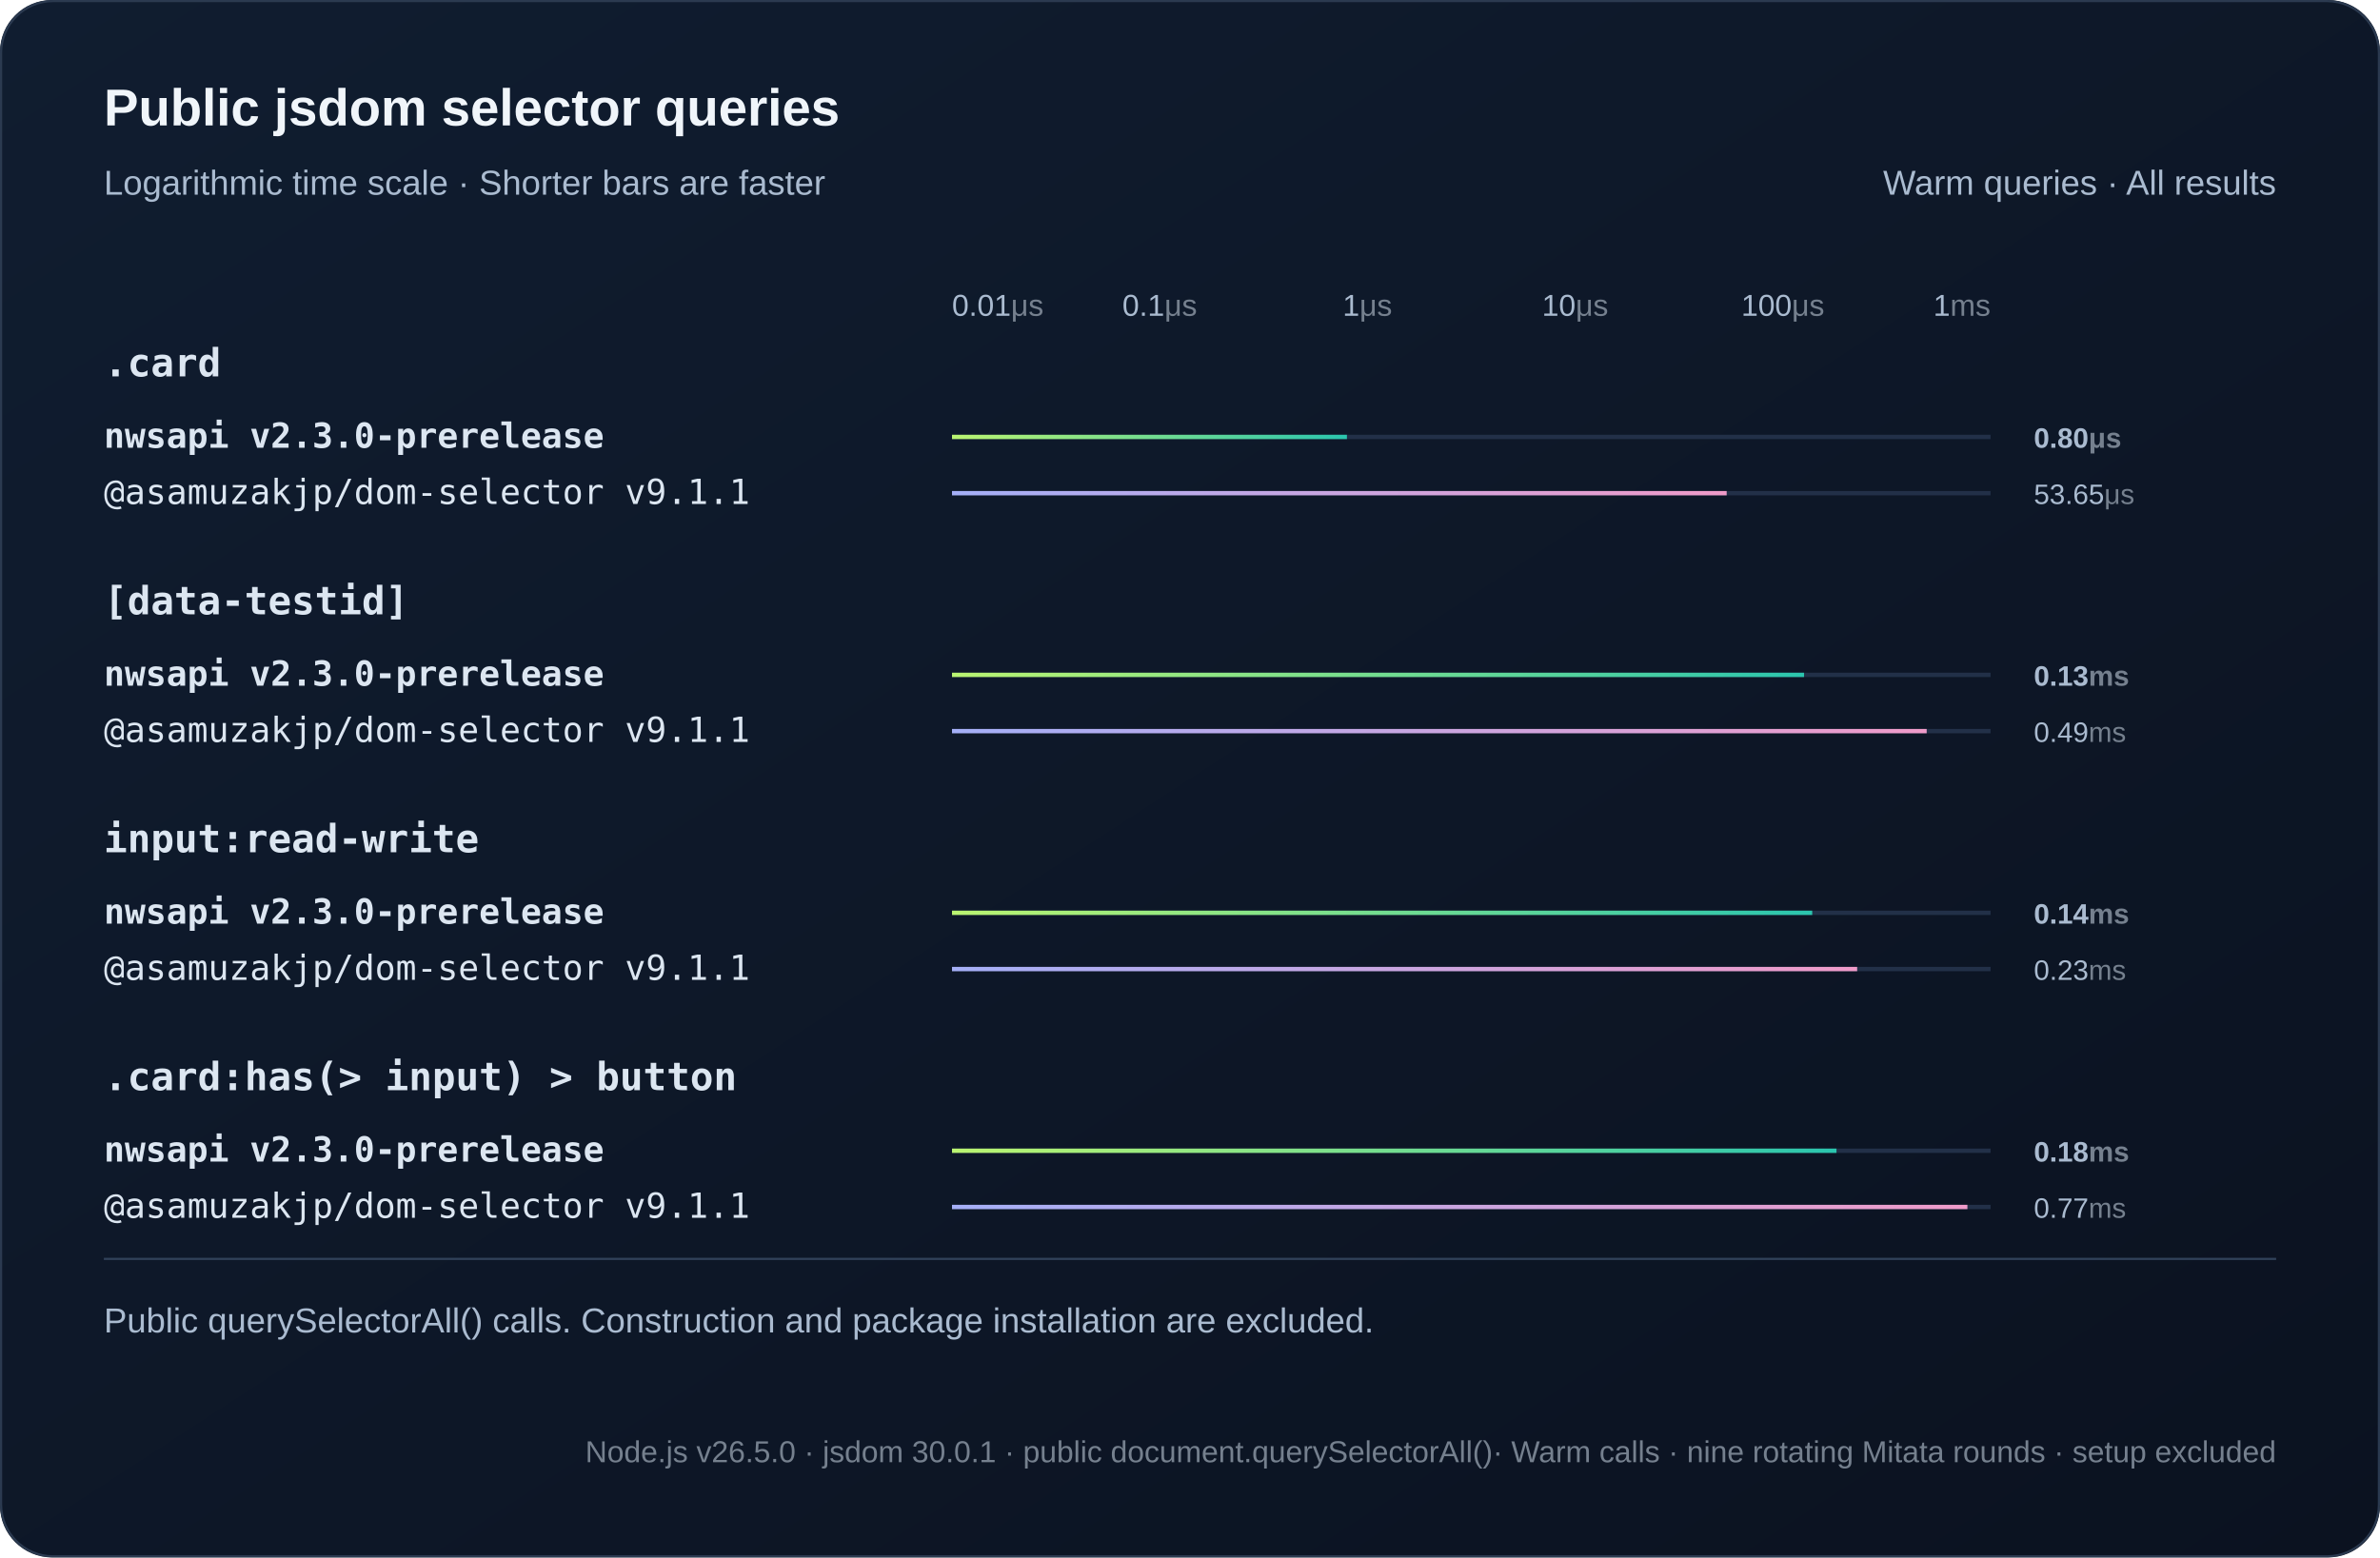
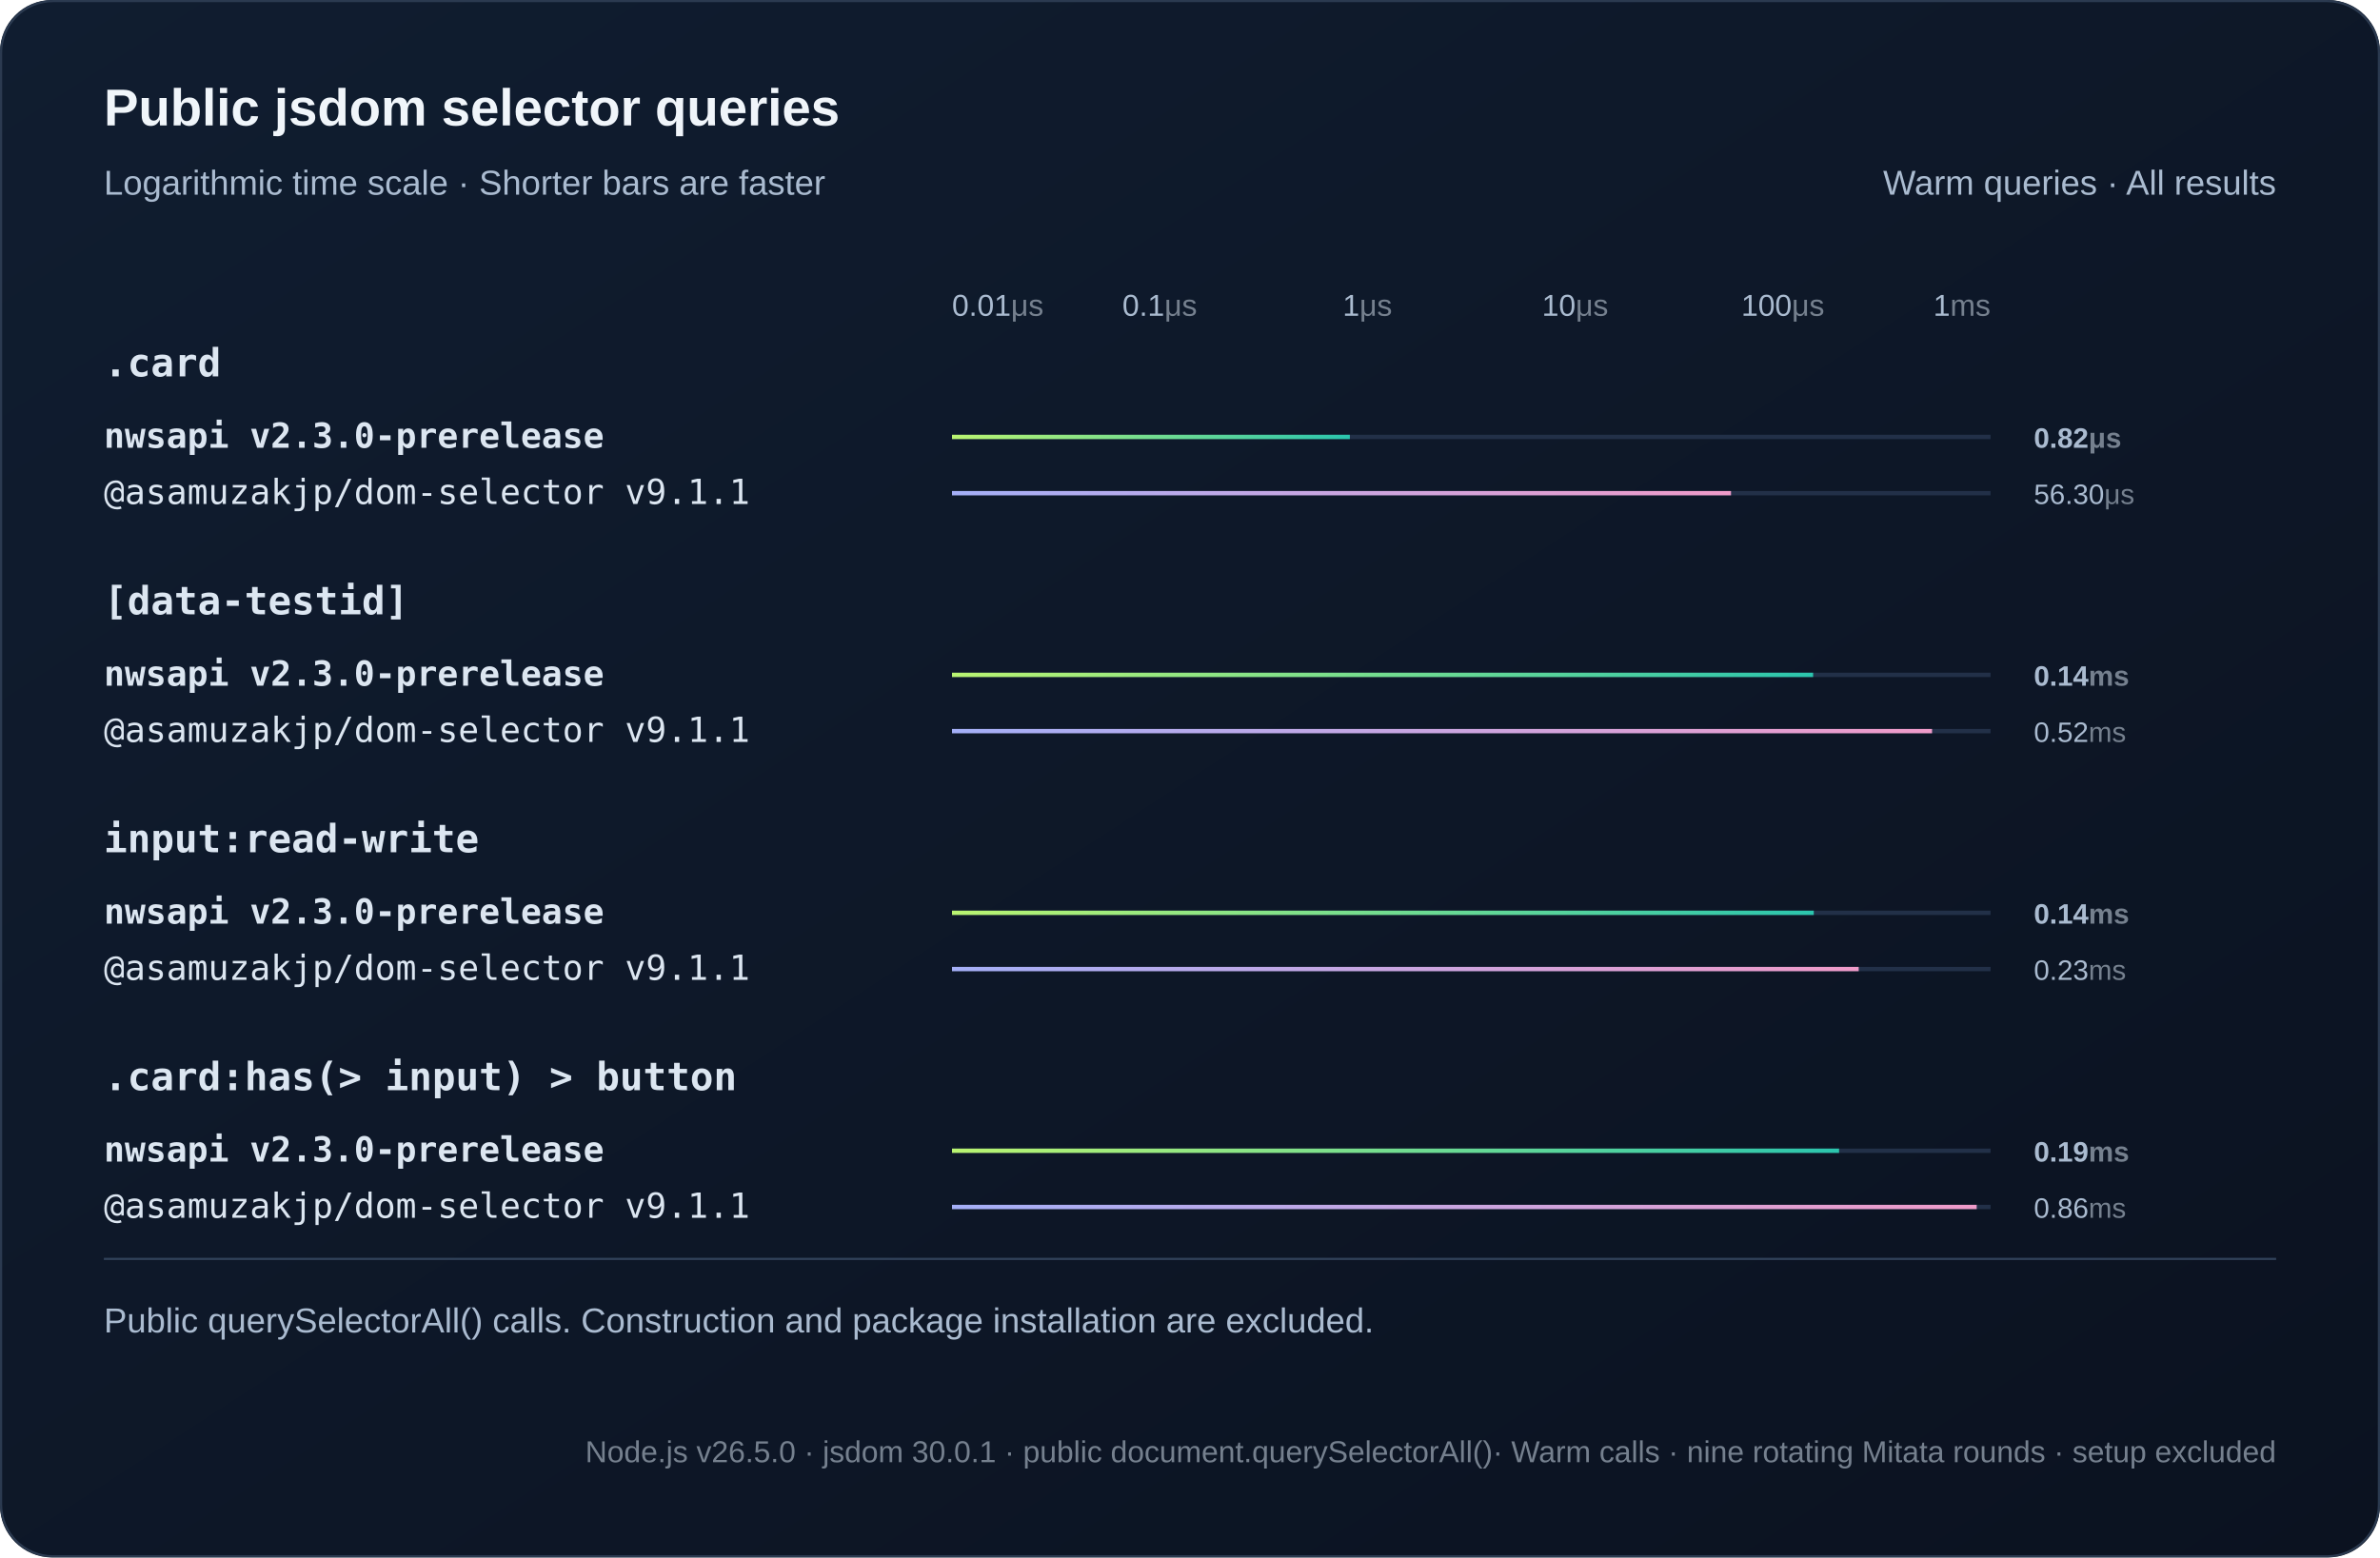
<svg xmlns="http://www.w3.org/2000/svg" width="1100" height="720" viewBox="0 0 1100 720" role="img">
  <defs>
    <linearGradient id="bg" x2="1" y2="1">
      <stop stop-color="#101d30" />
      <stop offset="1" stop-color="#0b1220" />
    </linearGradient>
    <linearGradient id="series0">
      <stop stop-color="#baf471" />
      <stop offset="1" stop-color="#2bc5ae" />
    </linearGradient>
    <linearGradient id="series1">
      <stop stop-color="#a4aff7" />
      <stop offset="1" stop-color="#ef9bc9" />
    </linearGradient>
  </defs>
  <style>text{font-family:Arial,Helvetica,sans-serif;fill:#f0f5fa}
.muted{fill:#aabbd0;font:16px Arial,Helvetica,sans-serif}
.code{font:18px Consolas,Menlo,monospace;fill:#dce6f1}
.note .code{font:16px Consolas,Menlo,monospace}
.metadata,.metadata .code{fill:#75808e;font-size:14px}
.chart-title{font-size:24px;font-weight:700}
.unit{fill:#75808e}
.package{font-family:Consolas,Menlo,monospace}
.comparison{font-size:14px;font-variant-numeric:tabular-nums}
.tick{fill:#aabbd0;font-size:12px}
.time{fill:#aabbd0;font-size:13px;font-variant-numeric:tabular-nums}
- .engine{font-size:16px}.selector{font-weight:600}.tick{font-size:14px}.bar{transform-box:fill-box;transform-origin:left center;animation:fill 800ms ease-out both}@keyframes fill{from{transform:scaleX(0)}to{transform:scaleX(1)}}@media(prefers-reduced-motion:reduce){.bar{animation:none}}</style>
+ .engine{font-size:16px}.selector{font-weight:600}.tick{font-size:14px}</style>
  <rect width="1100" height="720" rx="24" fill="url(#bg)" />
  <rect x=".5" y=".5" width="1099" height="719" rx="24" fill="none" stroke="#2b3a50" />
  <text x="48" y="58" class="chart-title">Public jsdom selector queries</text>
  <text x="48" y="90" class="muted">Logarithmic time scale · Shorter bars are faster</text>
  <text x="1052" y="90" text-anchor="end" class="muted">Warm queries · All results</text>
  <text x="440" y="146" text-anchor="start" class="tick">0.01<tspan class="unit">μs</tspan>
  </text>
  <text x="536" y="146" text-anchor="middle" class="tick">0.1<tspan class="unit">μs</tspan>
  </text>
  <text x="632" y="146" text-anchor="middle" class="tick">1<tspan class="unit">μs</tspan>
  </text>
  <text x="728" y="146" text-anchor="middle" class="tick">10<tspan class="unit">μs</tspan>
  </text>
  <text x="824" y="146" text-anchor="middle" class="tick">100<tspan class="unit">μs</tspan>
  </text>
  <text x="920" y="146" text-anchor="end" class="tick">1<tspan class="unit">ms</tspan>
  </text>
  <text x="48" y="174" class="code selector">.card</text>
  <g>
    <text x="48" y="207" class="code engine" style="font-weight:700">nwsapi v2.3.0-prerelease</text>
    <path d="M440 202h480" stroke="#223048" stroke-width="2" />
-     <rect class="bar" x="440" y="201" width="182.53" height="2" fill="url(#series0)" />
-     <text x="940" y="207" class="time" style="font-weight:700">0.80<tspan class="unit">μs</tspan>
+     <rect class="bar" x="440" y="201" width="183.88" height="2" fill="url(#series0)" />
+     <text x="940" y="207" class="time" style="font-weight:700">0.82<tspan class="unit">μs</tspan>
    </text>
  </g>
  <g>
    <text x="48" y="233" class="code engine">@asamuzakjp/dom-selector v9.1.1</text>
    <path d="M440 228h480" stroke="#223048" stroke-width="2" />
-     <rect class="bar" x="440" y="227" width="358.04" height="2" fill="url(#series1)" />
-     <text x="940" y="233" class="time">53.65<tspan class="unit">μs</tspan>
+     <rect class="bar" x="440" y="227" width="360.05" height="2" fill="url(#series1)" />
+     <text x="940" y="233" class="time">56.30<tspan class="unit">μs</tspan>
    </text>
  </g>
  <text x="48" y="284" class="code selector">[data-testid]</text>
  <g>
    <text x="48" y="317" class="code engine" style="font-weight:700">nwsapi v2.3.0-prerelease</text>
    <path d="M440 312h480" stroke="#223048" stroke-width="2" />
-     <rect class="bar" x="440" y="311" width="393.81" height="2" fill="url(#series0)" />
-     <text x="940" y="317" class="time" style="font-weight:700">0.13<tspan class="unit">ms</tspan>
+     <rect class="bar" x="440" y="311" width="398" height="2" fill="url(#series0)" />
+     <text x="940" y="317" class="time" style="font-weight:700">0.14<tspan class="unit">ms</tspan>
    </text>
  </g>
  <g>
    <text x="48" y="343" class="code engine">@asamuzakjp/dom-selector v9.1.1</text>
    <path d="M440 338h480" stroke="#223048" stroke-width="2" />
-     <rect class="bar" x="440" y="337" width="450.48" height="2" fill="url(#series1)" />
-     <text x="940" y="343" class="time">0.49<tspan class="unit">ms</tspan>
+     <rect class="bar" x="440" y="337" width="452.97" height="2" fill="url(#series1)" />
+     <text x="940" y="343" class="time">0.52<tspan class="unit">ms</tspan>
    </text>
  </g>
  <text x="48" y="394" class="code selector">input:read-write</text>
  <g>
    <text x="48" y="427" class="code engine" style="font-weight:700">nwsapi v2.3.0-prerelease</text>
    <path d="M440 422h480" stroke="#223048" stroke-width="2" />
-     <rect class="bar" x="440" y="421" width="397.58" height="2" fill="url(#series0)" />
+     <rect class="bar" x="440" y="421" width="398.3" height="2" fill="url(#series0)" />
    <text x="940" y="427" class="time" style="font-weight:700">0.14<tspan class="unit">ms</tspan>
    </text>
  </g>
  <g>
    <text x="48" y="453" class="code engine">@asamuzakjp/dom-selector v9.1.1</text>
    <path d="M440 448h480" stroke="#223048" stroke-width="2" />
-     <rect class="bar" x="440" y="447" width="418.35" height="2" fill="url(#series1)" />
+     <rect class="bar" x="440" y="447" width="419.06" height="2" fill="url(#series1)" />
    <text x="940" y="453" class="time">0.23<tspan class="unit">ms</tspan>
    </text>
  </g>
  <text x="48" y="504" class="code selector">.card:has(&gt; input) &gt; button</text>
  <g>
    <text x="48" y="537" class="code engine" style="font-weight:700">nwsapi v2.3.0-prerelease</text>
    <path d="M440 532h480" stroke="#223048" stroke-width="2" />
-     <rect class="bar" x="440" y="531" width="408.79" height="2" fill="url(#series0)" />
-     <text x="940" y="537" class="time" style="font-weight:700">0.18<tspan class="unit">ms</tspan>
+     <rect class="bar" x="440" y="531" width="409.99" height="2" fill="url(#series0)" />
+     <text x="940" y="537" class="time" style="font-weight:700">0.19<tspan class="unit">ms</tspan>
    </text>
  </g>
  <g>
    <text x="48" y="563" class="code engine">@asamuzakjp/dom-selector v9.1.1</text>
    <path d="M440 558h480" stroke="#223048" stroke-width="2" />
-     <rect class="bar" x="440" y="557" width="469.3" height="2" fill="url(#series1)" />
-     <text x="940" y="563" class="time">0.77<tspan class="unit">ms</tspan>
+     <rect class="bar" x="440" y="557" width="473.6" height="2" fill="url(#series1)" />
+     <text x="940" y="563" class="time">0.86<tspan class="unit">ms</tspan>
    </text>
  </g>
  <path d="M48 582h1004" stroke="#304159" />
  <text x="48" y="616" class="muted">Public querySelectorAll() calls. Construction and package installation are excluded.</text>
  <text x="1052" y="676" text-anchor="end" class="muted note metadata">Node.js v26.5.0 · jsdom 30.0.1 · public document.querySelectorAll()<tspan fill="#75808e"> · Warm calls · nine rotating Mitata rounds · setup excluded</tspan>
  </text>
</svg>
